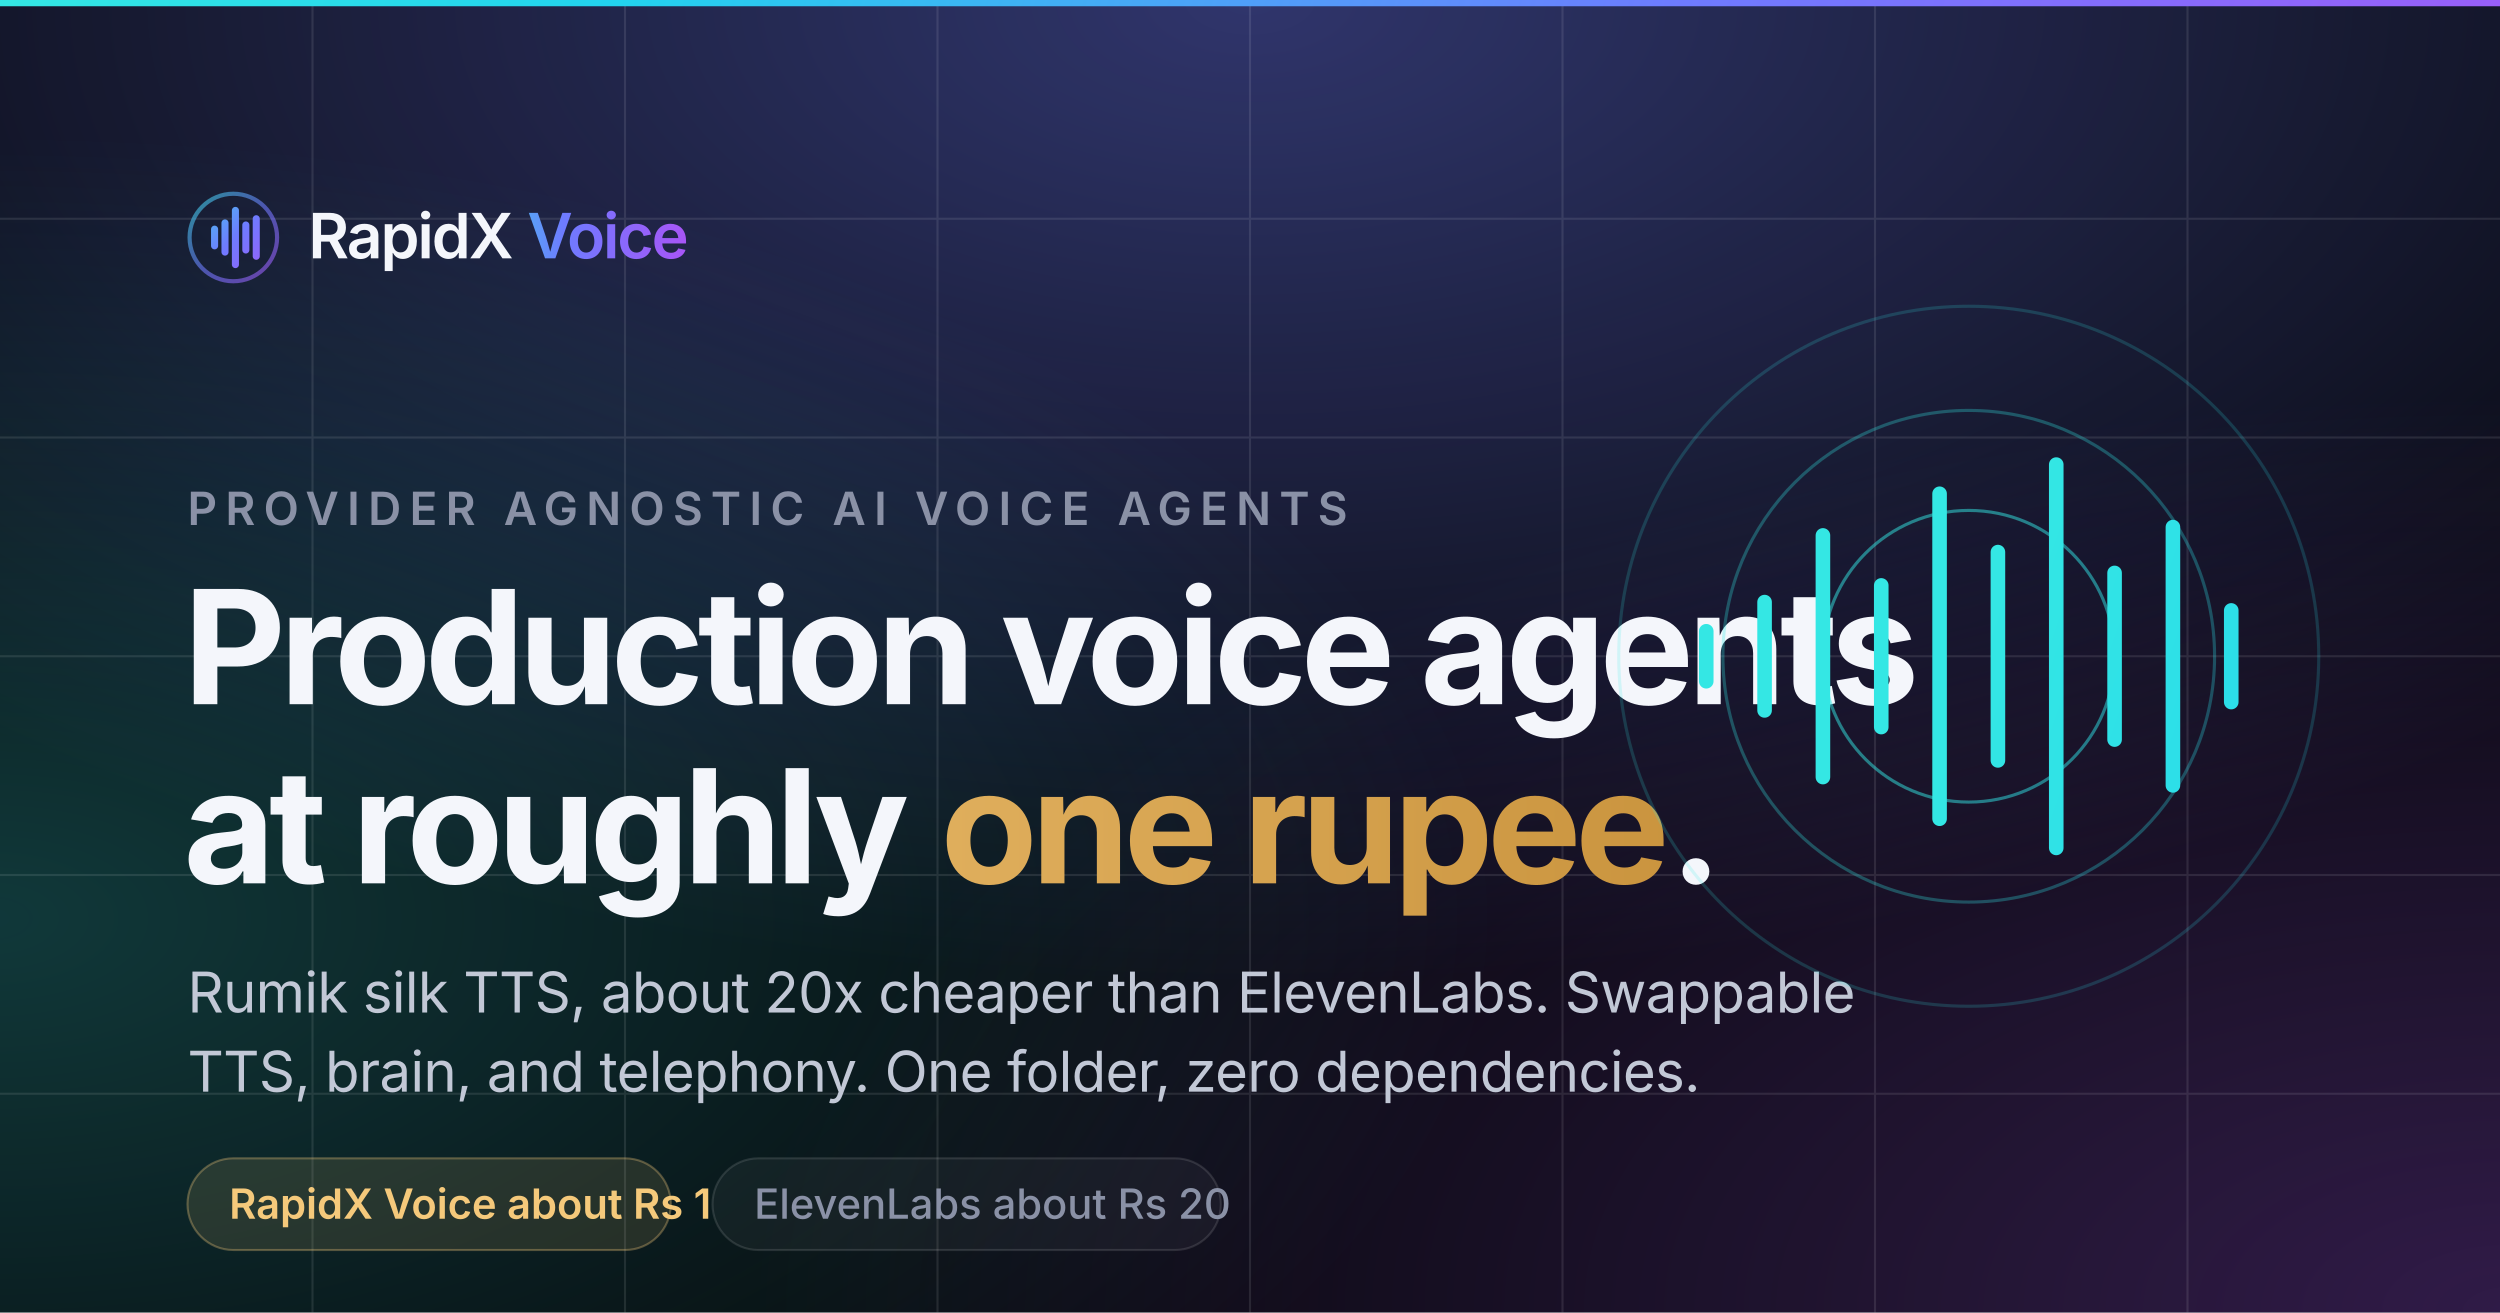
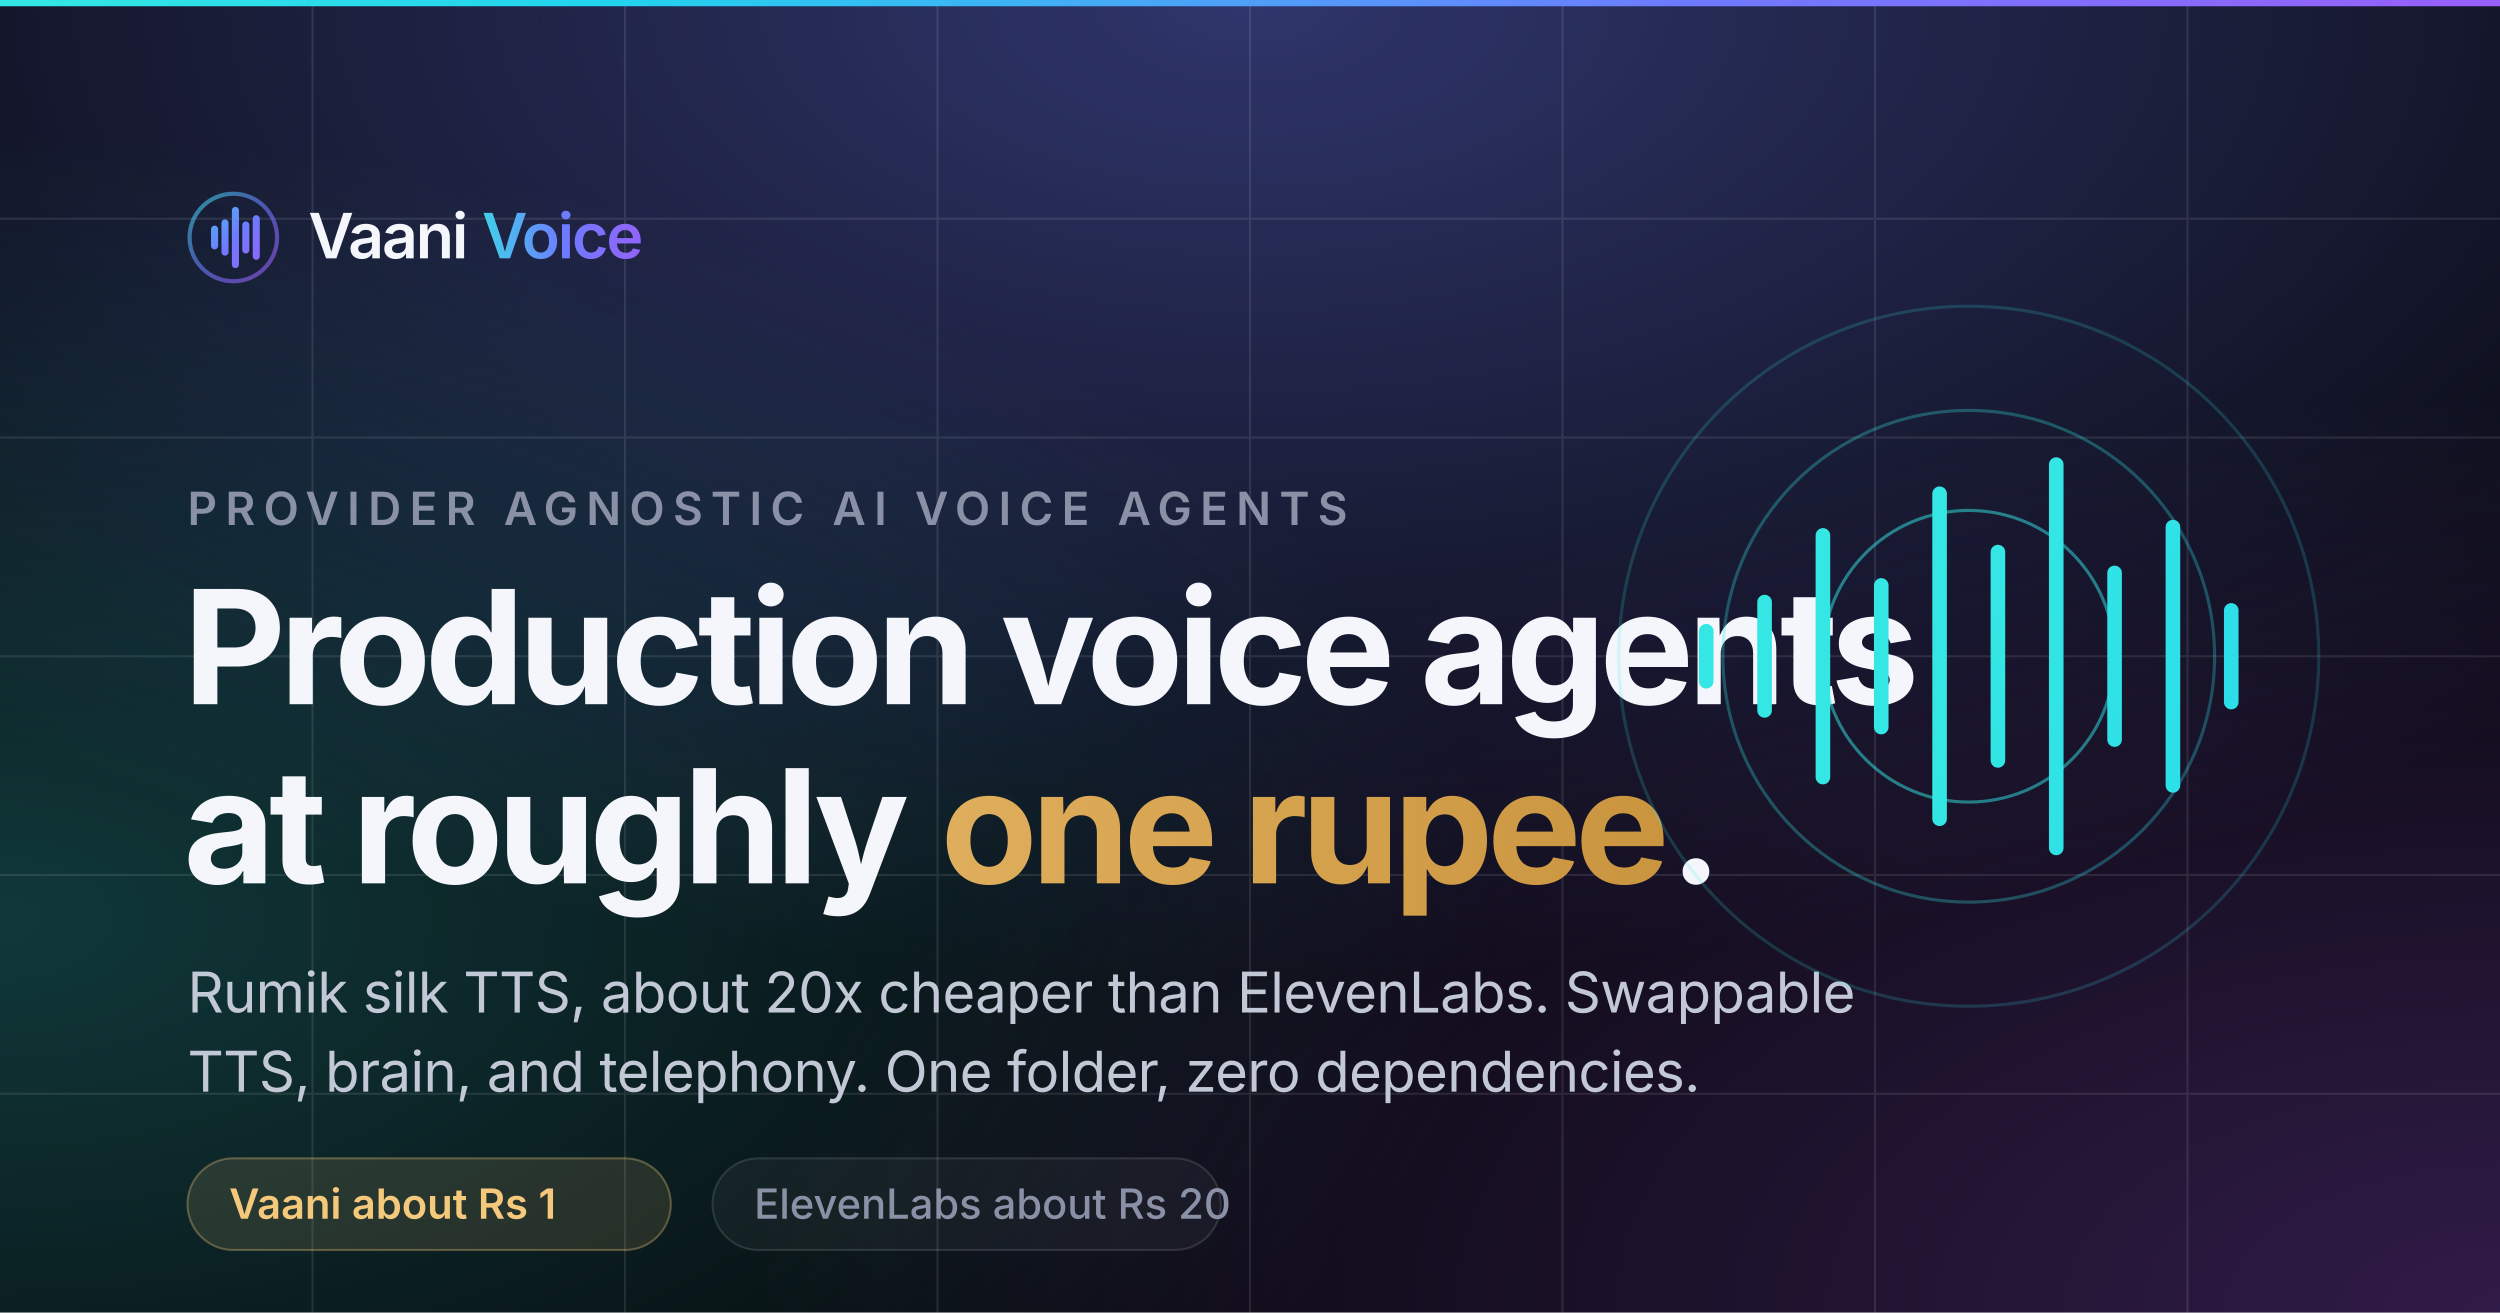
- <svg xmlns="http://www.w3.org/2000/svg" width="1200" height="630" viewBox="0 0 1200 630" fill="none" role="img" aria-label="RapidX Voice. Production AI voice agents at roughly one rupee.">
+ <svg xmlns="http://www.w3.org/2000/svg" width="1200" height="630" viewBox="0 0 1200 630" fill="none" role="img" aria-label="Vaani. Production AI voice agents at roughly one rupee.">
  <defs>
    <linearGradient id="ogVolt" x1="0" y1="0" x2="1200" y2="420" gradientUnits="userSpaceOnUse">
      <stop offset="0" stop-color="#34E7E4" />
      <stop offset="0.22" stop-color="#22D3EE" />
      <stop offset="0.60" stop-color="#6E7BFF" />
      <stop offset="1" stop-color="#A855F7" />
    </linearGradient>
    <linearGradient id="ogOrb" x1="0" y1="0" x2="44" y2="44" gradientUnits="userSpaceOnUse">
      <stop offset="0" stop-color="#34E7E4" />
      <stop offset="0.5" stop-color="#6E7BFF" />
      <stop offset="1" stop-color="#A855F7" />
    </linearGradient>
    <linearGradient id="ogWord" x1="132" y1="0" x2="240" y2="0" gradientUnits="userSpaceOnUse">
      <stop offset="0" stop-color="#34E7E4" />
      <stop offset="0.45" stop-color="#6E7BFF" />
      <stop offset="1" stop-color="#A855F7" />
    </linearGradient>
    <radialGradient id="ogGlowTop" cx="0.5" cy="0" r="0.75">
      <stop offset="0" stop-color="#6E7BFF" stop-opacity="0.40" />
      <stop offset="1" stop-color="#6E7BFF" stop-opacity="0" />
    </radialGradient>
    <radialGradient id="ogGlowL" cx="0" cy="0.7" r="0.6">
      <stop offset="0" stop-color="#34E7E4" stop-opacity="0.22" />
      <stop offset="1" stop-color="#34E7E4" stop-opacity="0" />
    </radialGradient>
    <radialGradient id="ogGlowR" cx="1" cy="1" r="0.7">
      <stop offset="0" stop-color="#A855F7" stop-opacity="0.26" />
      <stop offset="1" stop-color="#A855F7" stop-opacity="0" />
    </radialGradient>
    <linearGradient id="ogGold" x1="0" y1="0" x2="1" y2="0">
      <stop offset="0" stop-color="#F5C97B" />
      <stop offset="1" stop-color="#C9933D" />
    </linearGradient>
  </defs>
  <rect width="1200" height="630" fill="#06070A" />
  <rect width="1200" height="630" fill="url(#ogGlowTop)" />
  <rect width="1200" height="630" fill="url(#ogGlowL)" />
  <rect width="1200" height="630" fill="url(#ogGlowR)" />
  <g opacity="0.10" stroke="#FFFFFF" stroke-width="1">
    <line x1="0" y1="105" x2="1200" y2="105" />
    <line x1="0" y1="210" x2="1200" y2="210" />
    <line x1="0" y1="315" x2="1200" y2="315" />
    <line x1="0" y1="420" x2="1200" y2="420" />
    <line x1="0" y1="525" x2="1200" y2="525" />
    <line x1="150" y1="0" x2="150" y2="630" />
    <line x1="300" y1="0" x2="300" y2="630" />
    <line x1="450" y1="0" x2="450" y2="630" />
    <line x1="600" y1="0" x2="600" y2="630" />
    <line x1="750" y1="0" x2="750" y2="630" />
    <line x1="900" y1="0" x2="900" y2="630" />
    <line x1="1050" y1="0" x2="1050" y2="630" />
  </g>
  <rect width="1200" height="3" fill="url(#ogVolt)" />
  <g transform="translate(90, 92)">
    <circle cx="22" cy="22" r="21" fill="none" stroke="url(#ogOrb)" stroke-width="2" opacity="0.6" />
    <g stroke="url(#ogOrb)" stroke-width="3.4" stroke-linecap="round">
      <line x1="13" y1="18" x2="13" y2="26" />
      <line x1="18" y1="15" x2="18" y2="29" />
      <line x1="23" y1="9" x2="23" y2="35" />
      <line x1="28" y1="16" x2="28" y2="28" />
      <line x1="33" y1="13" x2="33" y2="31" />
    </g>
-     <text x="58" y="32" font-family="SF Pro Display, Inter, -apple-system, Segoe UI, Roboto, Helvetica, Arial, sans-serif" font-size="30" font-weight="640" letter-spacing="-1" fill="#F4F6FB">RapidX <tspan fill="url(#ogWord)">Voice</tspan>
+     <text x="58" y="32" font-family="SF Pro Display, Inter, -apple-system, Segoe UI, Roboto, Helvetica, Arial, sans-serif" font-size="30" font-weight="640" letter-spacing="-1" fill="#F4F6FB">Vaani <tspan fill="url(#ogWord)">Voice</tspan>
    </text>
  </g>
  <text x="90" y="252" font-family="SF Pro Display, Inter, -apple-system, Segoe UI, Roboto, Helvetica, Arial, sans-serif" font-size="22" font-weight="600" letter-spacing="4" fill="#8A91A6">PROVIDER AGNOSTIC AI VOICE AGENTS</text>
  <text x="88" y="338" font-family="SF Pro Display, Inter, -apple-system, Segoe UI, Roboto, Helvetica, Arial, sans-serif" font-size="76" font-weight="680" letter-spacing="-3" fill="#F4F6FB">Production voice agents</text>
  <text x="88" y="424" font-family="SF Pro Display, Inter, -apple-system, Segoe UI, Roboto, Helvetica, Arial, sans-serif" font-size="76" font-weight="680" letter-spacing="-3" fill="#F4F6FB">at roughly <tspan fill="url(#ogGold)">one rupee</tspan>.</text>
  <text x="90" y="486" font-family="SF Pro Display, Inter, -apple-system, Segoe UI, Roboto, Helvetica, Arial, sans-serif" font-size="27" font-weight="440" letter-spacing="-0.3" fill="#C2C8D6">Rumik silk TTS, about 20x cheaper than ElevenLabs. Swappable</text>
  <text x="90" y="524" font-family="SF Pro Display, Inter, -apple-system, Segoe UI, Roboto, Helvetica, Arial, sans-serif" font-size="27" font-weight="440" letter-spacing="-0.3" fill="#C2C8D6">TTS, brain, and telephony. One folder, zero dependencies.</text>
  <g transform="translate(90, 556)" font-family="SF Pro Display, Inter, -apple-system, Segoe UI, Roboto, Helvetica, Arial, sans-serif">
    <g>
      <rect x="0" y="0" width="232" height="44" rx="22" fill="rgba(245,201,123,0.12)" stroke="#F5C97B" stroke-opacity="0.32" />
-       <text x="20" y="29" font-size="20" font-weight="560" fill="#F5C97B">RapidX Voice  about Rs 1</text>
+       <text x="20" y="29" font-size="20" font-weight="560" fill="#F5C97B">Vaani  about Rs 1</text>
    </g>
    <g transform="translate(252, 0)">
      <rect x="0" y="0" width="244" height="44" rx="22" fill="rgba(255,255,255,0.04)" stroke="#FFFFFF" stroke-opacity="0.12" />
      <text x="20" y="29" font-size="20" font-weight="500" fill="#8A91A6">ElevenLabs  about Rs 20</text>
    </g>
  </g>
  <g transform="translate(945, 315)">
    <circle r="168" fill="none" stroke="url(#ogVolt)" stroke-width="1.5" opacity="0.18" />
    <circle r="118" fill="none" stroke="url(#ogVolt)" stroke-width="1.5" opacity="0.30" />
    <circle r="70" fill="none" stroke="url(#ogVolt)" stroke-width="1.5" opacity="0.5" />
    <g stroke="url(#ogVolt)" stroke-width="7" stroke-linecap="round">
      <line x1="-126" y1="-12" x2="-126" y2="12" />
      <line x1="-98" y1="-26" x2="-98" y2="26" />
      <line x1="-70" y1="-58" x2="-70" y2="58" />
      <line x1="-42" y1="-34" x2="-42" y2="34" />
      <line x1="-14" y1="-78" x2="-14" y2="78" />
      <line x1="14" y1="-50" x2="14" y2="50" />
      <line x1="42" y1="-92" x2="42" y2="92" />
      <line x1="70" y1="-40" x2="70" y2="40" />
      <line x1="98" y1="-62" x2="98" y2="62" />
      <line x1="126" y1="-22" x2="126" y2="22" />
    </g>
  </g>
</svg>
